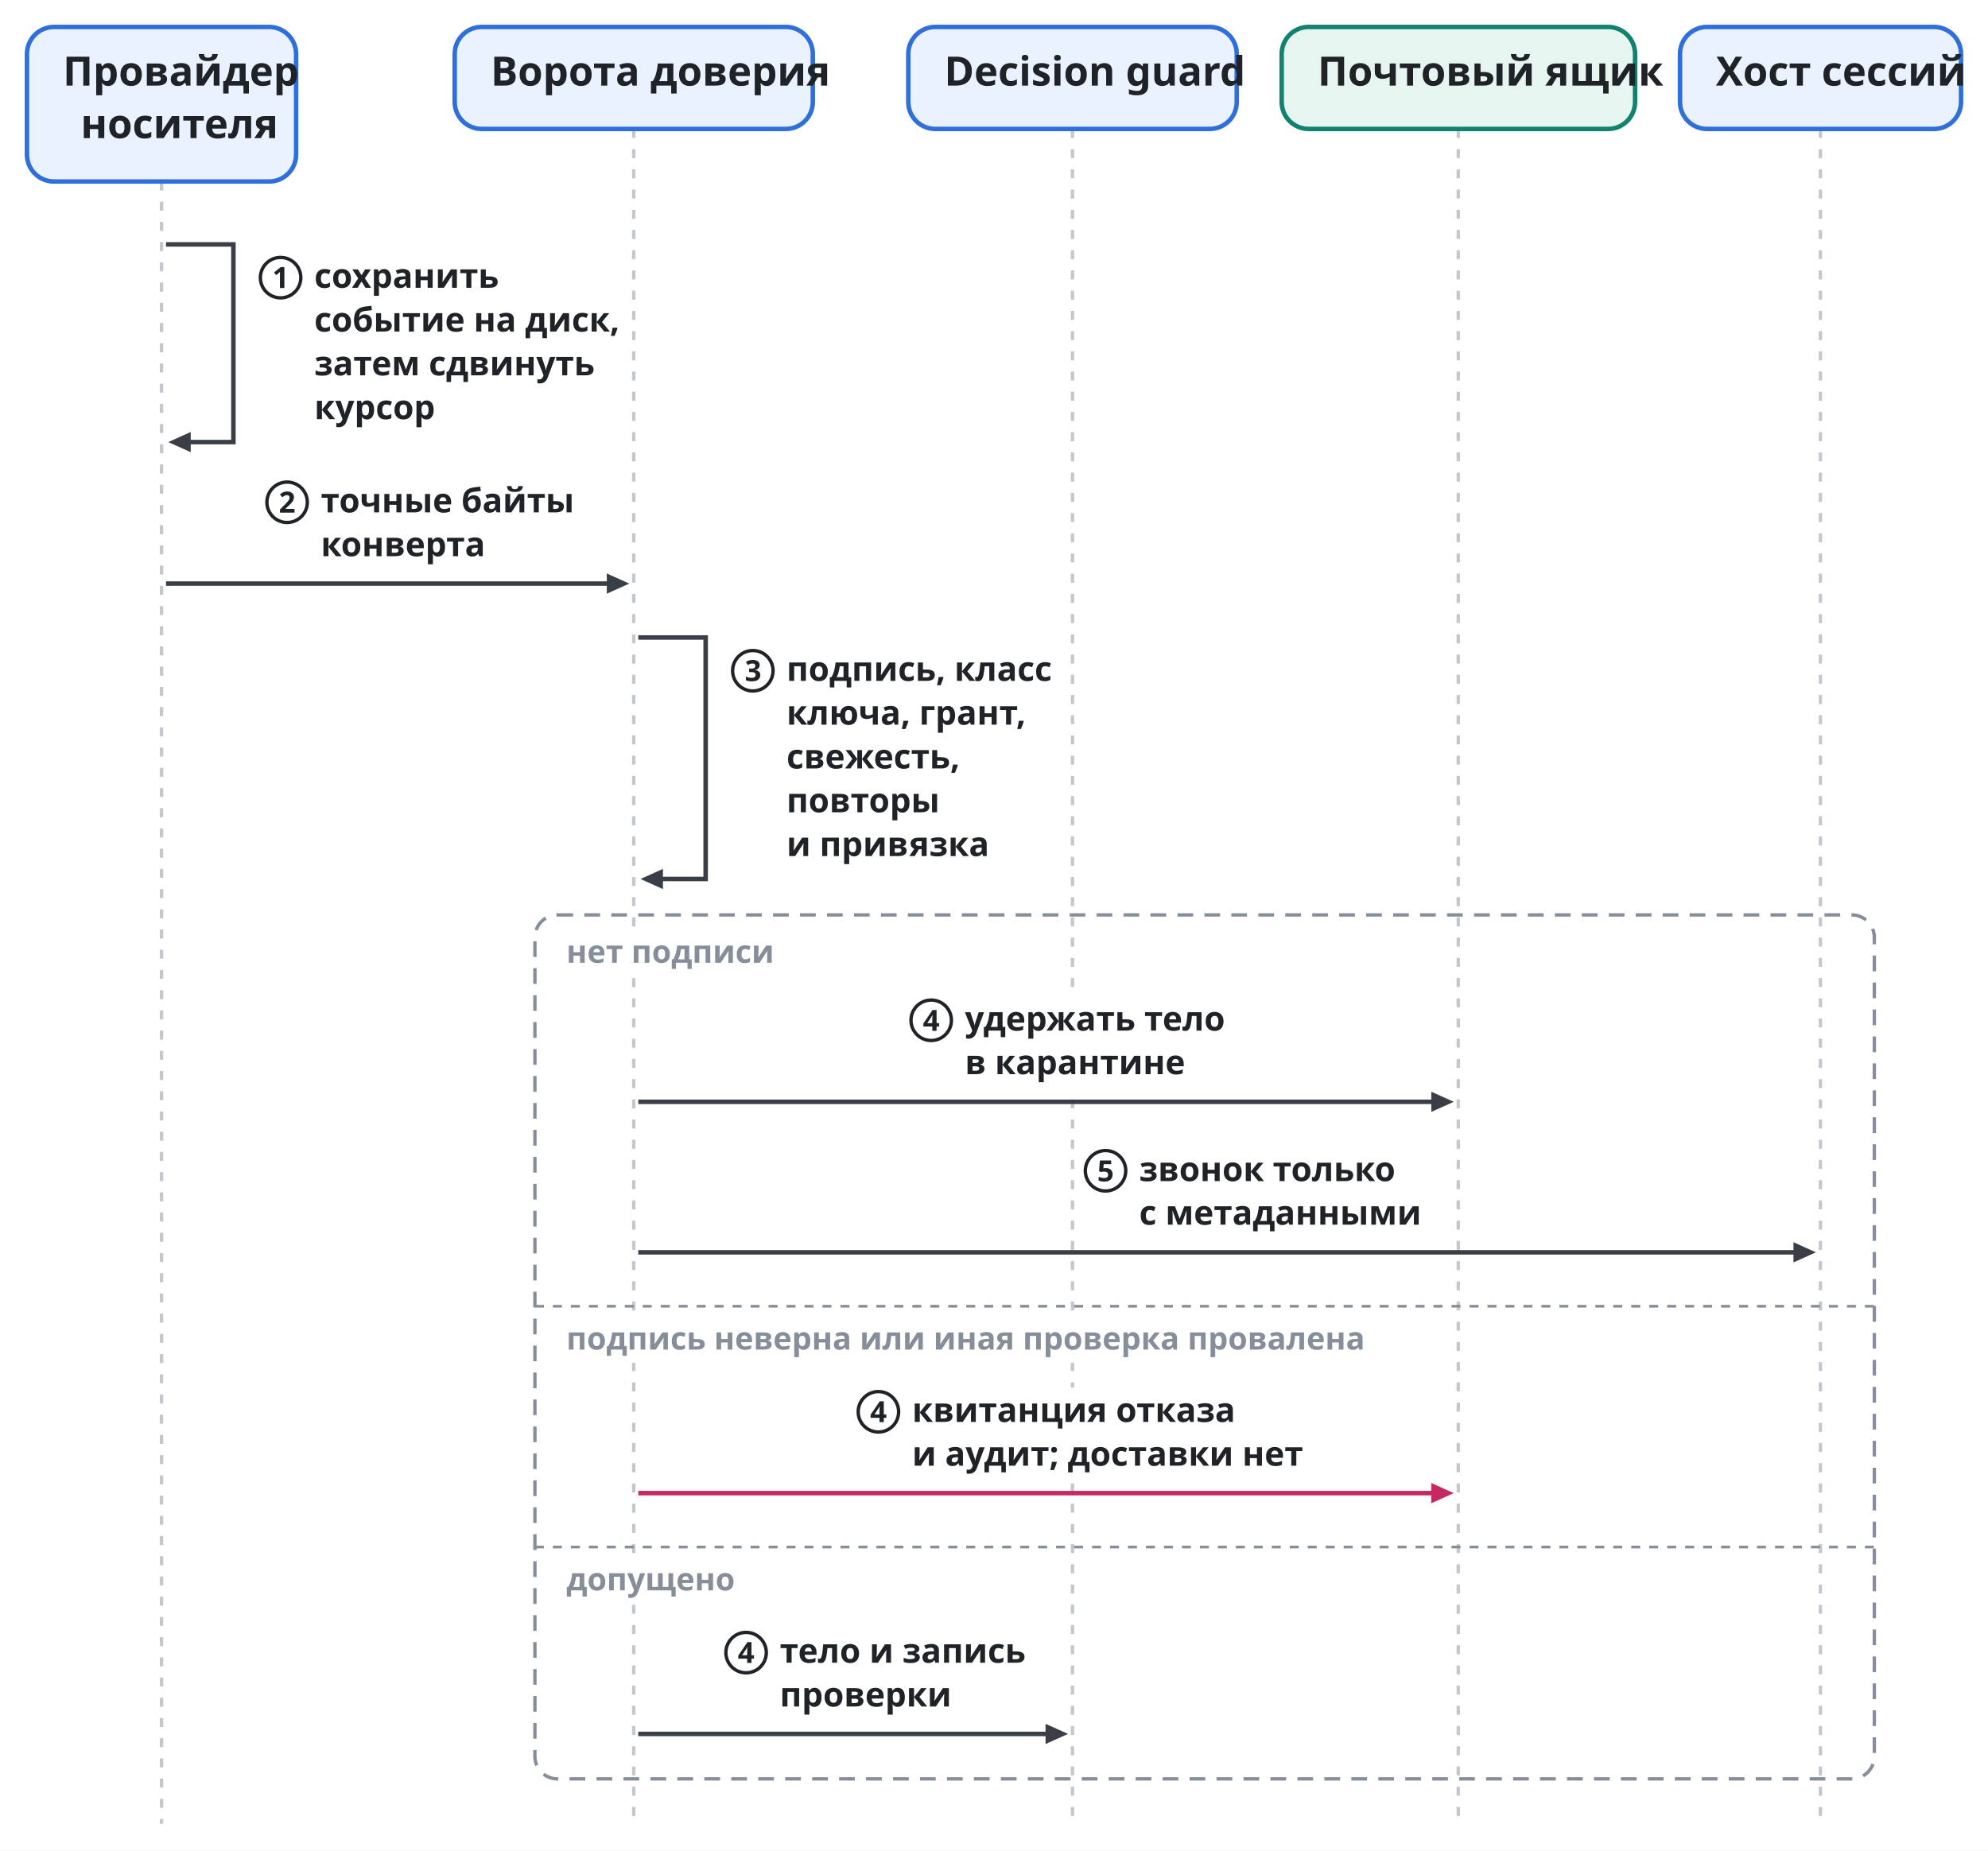
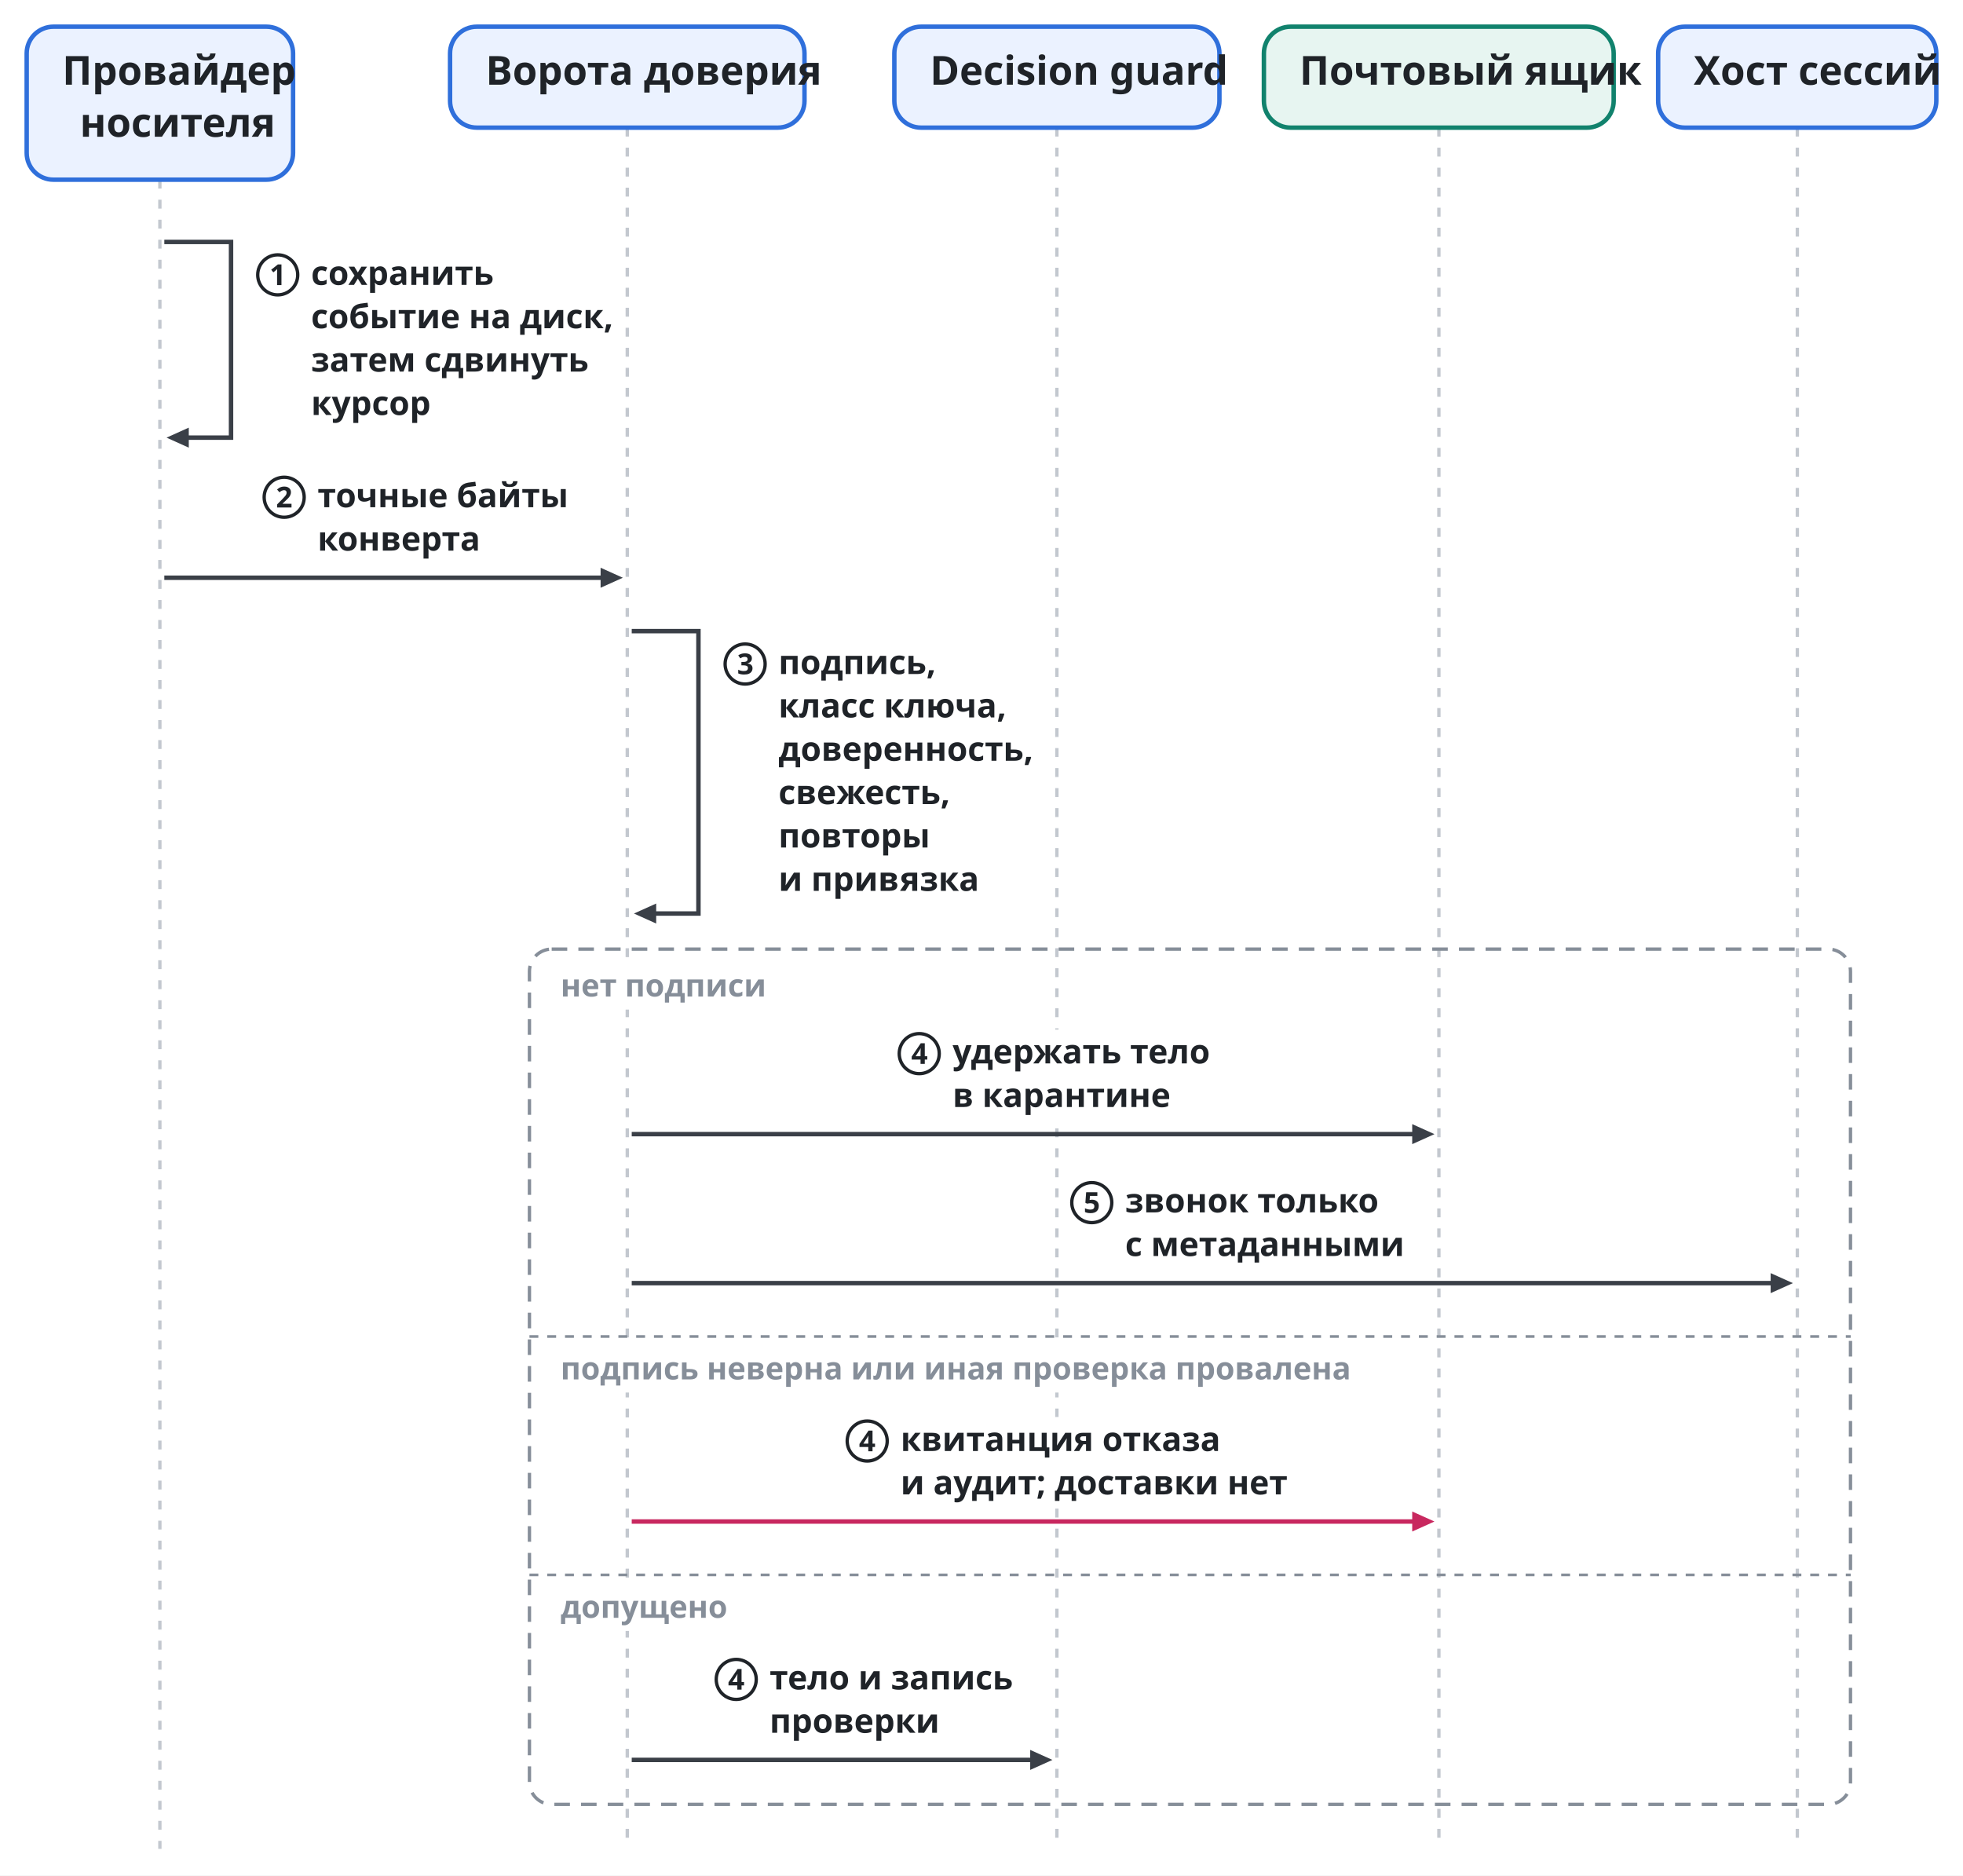
- <svg xmlns="http://www.w3.org/2000/svg" width="884.9" height="823.9" viewBox="0 0 884.9 823.9">
-   <rect width="884.9" height="823.9" fill="#ffffff" />
+ <svg xmlns="http://www.w3.org/2000/svg" width="882.8" height="843.4" viewBox="0 0 882.8 843.4">
+   <rect width="882.8" height="843.4" fill="#ffffff" />
  <g transform="translate(12 12)">
    <g transform="translate(59.9 0)">
-       <line x1="0" y1="68.8" x2="0" y2="799.9" stroke="#c3c8cf" stroke-width="1.5" stroke-dasharray="4 5" />
-       <line x1="210.2" y1="45.4" x2="210.2" y2="799.9" stroke="#c3c8cf" stroke-width="1.5" stroke-dasharray="4 5" />
-       <line x1="405.5" y1="45.4" x2="405.5" y2="799.9" stroke="#c3c8cf" stroke-width="1.5" stroke-dasharray="4 5" />
-       <line x1="577.2" y1="45.4" x2="577.2" y2="799.9" stroke="#c3c8cf" stroke-width="1.5" stroke-dasharray="4 5" />
-       <line x1="738.4" y1="45.4" x2="738.4" y2="799.9" stroke="#c3c8cf" stroke-width="1.5" stroke-dasharray="4 5" />
-       <rect x="166.2" y="395.3" width="596.2" height="384.6" rx="10" fill="none" stroke="#868e99" stroke-width="1.5" stroke-dasharray="7 5" class="frame" data-kind="alt" />
-       <line x1="166.2" y1="569.5" x2="762.4" y2="569.5" stroke="#868e99" stroke-width="1.2" stroke-dasharray="4 4" />
-       <line x1="166.2" y1="676.7" x2="762.4" y2="676.7" stroke="#868e99" stroke-width="1.2" stroke-dasharray="4 4" />
-       <rect x="174.2" y="402.3" width="87.7" height="20.2" fill="#ffffff" class="plate" />
-       <text x="180.2" y="416.6" font-size="14" fill="#868e99">
+       <line x1="0" y1="68.8" x2="0" y2="819.4" stroke="#c3c8cf" stroke-width="1.5" stroke-dasharray="4 5" />
+       <line x1="210.2" y1="45.4" x2="210.2" y2="819.4" stroke="#c3c8cf" stroke-width="1.5" stroke-dasharray="4 5" />
+       <line x1="403.4" y1="45.4" x2="403.4" y2="819.4" stroke="#c3c8cf" stroke-width="1.5" stroke-dasharray="4 5" />
+       <line x1="575.2" y1="45.4" x2="575.2" y2="819.4" stroke="#c3c8cf" stroke-width="1.5" stroke-dasharray="4 5" />
+       <line x1="736.4" y1="45.4" x2="736.4" y2="819.4" stroke="#c3c8cf" stroke-width="1.5" stroke-dasharray="4 5" />
+       <rect x="166.2" y="414.8" width="594.1" height="384.6" rx="10" fill="none" stroke="#868e99" stroke-width="1.5" stroke-dasharray="7 5" class="frame" data-kind="alt" />
+       <line x1="166.2" y1="589" x2="760.4" y2="589" stroke="#868e99" stroke-width="1.2" stroke-dasharray="4 4" />
+       <line x1="166.2" y1="696.2" x2="760.4" y2="696.2" stroke="#868e99" stroke-width="1.2" stroke-dasharray="4 4" />
+       <rect x="174.2" y="421.8" width="87.7" height="20.2" fill="#ffffff" class="plate" />
+       <text x="180.2" y="436.1" font-size="14" fill="#868e99">
        <tspan font-family="PT Sans, sans-serif" font-weight="bold">нет подписи</tspan>
      </text>
-       <rect x="174.2" y="574.5" width="306.4" height="20.2" fill="#ffffff" class="plate" />
-       <text x="180.2" y="588.8" font-size="14" fill="#868e99">
+       <rect x="174.2" y="594" width="306.4" height="20.2" fill="#ffffff" class="plate" />
+       <text x="180.2" y="608.3" font-size="14" fill="#868e99">
        <tspan font-family="PT Sans, sans-serif" font-weight="bold">подпись неверна или иная проверка провалена</tspan>
      </text>
-       <rect x="174.2" y="681.7" width="74.7" height="20.2" fill="#ffffff" class="plate" />
-       <text x="180.2" y="696" font-size="14" fill="#868e99">
+       <rect x="174.2" y="701.2" width="74.7" height="20.2" fill="#ffffff" class="plate" />
+       <text x="180.2" y="715.5" font-size="14" fill="#868e99">
        <tspan font-family="PT Sans, sans-serif" font-weight="bold">допущено</tspan>
      </text>
      <rect x="-59.9" y="0" width="119.8" height="68.8" rx="12" fill="#ebf2ff" stroke="#2f6fdb" stroke-width="2" class="box" data-id="provider" />
      <text x="-43.9" y="26.1" font-size="18" fill="#1f2328">
        <tspan font-family="PT Sans, sans-serif" font-weight="bold">Провайдер</tspan>
      </text>
      <text x="-36" y="49.5" font-size="18" fill="#1f2328">
        <tspan font-family="PT Sans, sans-serif" font-weight="bold">носителя</tspan>
      </text>
      <rect x="130.5" y="0" width="159.4" height="45.4" rx="12" fill="#ebf2ff" stroke="#2f6fdb" stroke-width="2" class="box" data-id="gate" />
      <text x="146.5" y="26.1" font-size="18" fill="#1f2328">
        <tspan font-family="PT Sans, sans-serif" font-weight="bold">Ворота доверия</tspan>
      </text>
-       <rect x="332.4" y="0" width="146.2" height="45.4" rx="12" fill="#ebf2ff" stroke="#2f6fdb" stroke-width="2" class="box" data-id="guard" />
-       <text x="348.4" y="26.1" font-size="18" fill="#1f2328">
+       <rect x="330.3" y="0" width="146.2" height="45.4" rx="12" fill="#ebf2ff" stroke="#2f6fdb" stroke-width="2" class="box" data-id="guard" />
+       <text x="346.3" y="26.1" font-size="18" fill="#1f2328">
        <tspan font-family="PT Sans, sans-serif" font-weight="bold">Decision guard</tspan>
      </text>
-       <rect x="498.6" y="0" width="157.3" height="45.4" rx="12" fill="#e7f5f1" stroke="#11826d" stroke-width="2" class="box" data-id="mailbox" />
-       <text x="514.6" y="26.1" font-size="18" fill="#1f2328">
+       <rect x="496.5" y="0" width="157.3" height="45.4" rx="12" fill="#e7f5f1" stroke="#11826d" stroke-width="2" class="box" data-id="mailbox" />
+       <text x="512.5" y="26.1" font-size="18" fill="#1f2328">
        <tspan font-family="PT Sans, sans-serif" font-weight="bold">Почтовый ящик</tspan>
      </text>
-       <rect x="675.9" y="0" width="125.1" height="45.4" rx="12" fill="#ebf2ff" stroke="#2f6fdb" stroke-width="2" class="box" data-id="host" />
-       <text x="691.9" y="26.1" font-size="18" fill="#1f2328">
+       <rect x="673.8" y="0" width="125.1" height="45.4" rx="12" fill="#ebf2ff" stroke="#2f6fdb" stroke-width="2" class="box" data-id="host" />
+       <text x="689.8" y="26.1" font-size="18" fill="#1f2328">
        <tspan font-family="PT Sans, sans-serif" font-weight="bold">Хост сессий</tspan>
      </text>
      <path d="M 2 96.8 L 32 96.8 L 32 184.8 L 9 184.8" fill="none" stroke="#3a3f47" stroke-width="2" class="edge" data-from="provider" data-to="provider" data-edge="m0" />
      <polygon points="3,184.8 13,189.3 13,180.3" fill="#3a3f47" />
      <rect x="40" y="100.8" width="144.2" height="80" fill="#ffffff" class="plate" />
      <g class="label" data-edge="m0">
        <circle cx="53" cy="111.6" r="9" fill="#ffffff" stroke="#1f2328" stroke-width="1.5" class="step" />
        <text x="49.3" y="116.2" font-size="13" fill="#1f2328">
          <tspan font-family="PT Sans, sans-serif" font-weight="bold">1</tspan>
        </text>
        <text x="68" y="116.1" font-size="15" fill="#1f2328">
          <tspan font-family="PT Sans, sans-serif" font-weight="bold">сохранить</tspan>
        </text>
        <text x="68" y="135.6" font-size="15" fill="#1f2328">
          <tspan font-family="PT Sans, sans-serif" font-weight="bold">событие на диск,</tspan>
        </text>
        <text x="68" y="155.1" font-size="15" fill="#1f2328">
          <tspan font-family="PT Sans, sans-serif" font-weight="bold">затем сдвинуть</tspan>
        </text>
        <text x="68" y="174.6" font-size="15" fill="#1f2328">
          <tspan font-family="PT Sans, sans-serif" font-weight="bold">курсор</tspan>
        </text>
      </g>
      <path d="M 2 247.8 L 202.2 247.8" fill="none" stroke="#3a3f47" stroke-width="2" class="edge" data-from="provider" data-to="gate" data-edge="m1" />
      <polygon points="208.2,247.8 198.2,243.3 198.2,252.3" fill="#3a3f47" />
      <rect x="42.9" y="200.8" width="124.4" height="41" fill="#ffffff" class="plate" />
      <g class="label" data-edge="m1">
        <circle cx="55.9" cy="211.6" r="9" fill="#ffffff" stroke="#1f2328" stroke-width="1.5" class="step" />
        <text x="52.2" y="216.2" font-size="13" fill="#1f2328">
          <tspan font-family="PT Sans, sans-serif" font-weight="bold">2</tspan>
        </text>
        <text x="70.9" y="216.1" font-size="15" fill="#1f2328">
          <tspan font-family="PT Sans, sans-serif" font-weight="bold">точные байты</tspan>
        </text>
        <text x="70.9" y="235.6" font-size="15" fill="#1f2328">
          <tspan font-family="PT Sans, sans-serif" font-weight="bold">конверта</tspan>
        </text>
      </g>
-       <path d="M 212.2 271.8 L 242.2 271.8 L 242.2 379.3 L 219.2 379.3" fill="none" stroke="#3a3f47" stroke-width="2" class="edge" data-from="gate" data-to="gate" data-edge="m2" />
-       <polygon points="213.2,379.3 223.2,383.8 223.2,374.8" fill="#3a3f47" />
-       <rect x="250.2" y="275.8" width="129.3" height="99.5" fill="#ffffff" class="plate" />
+       <path d="M 212.2 271.8 L 242.2 271.8 L 242.2 398.8 L 219.2 398.8" fill="none" stroke="#3a3f47" stroke-width="2" class="edge" data-from="gate" data-to="gate" data-edge="m2" />
+       <polygon points="213.2,398.8 223.2,403.3 223.2,394.3" fill="#3a3f47" />
+       <rect x="250.2" y="275.8" width="127.2" height="119" fill="#ffffff" class="plate" />
      <g class="label" data-edge="m2">
        <circle cx="263.2" cy="286.6" r="9" fill="#ffffff" stroke="#1f2328" stroke-width="1.5" class="step" />
        <text x="259.6" y="291.2" font-size="13" fill="#1f2328">
          <tspan font-family="PT Sans, sans-serif" font-weight="bold">3</tspan>
        </text>
        <text x="278.2" y="291.1" font-size="15" fill="#1f2328">
-           <tspan font-family="PT Sans, sans-serif" font-weight="bold">подпись, класс</tspan>
+           <tspan font-family="PT Sans, sans-serif" font-weight="bold">подпись,</tspan>
        </text>
        <text x="278.2" y="310.6" font-size="15" fill="#1f2328">
-           <tspan font-family="PT Sans, sans-serif" font-weight="bold">ключа, грант,</tspan>
+           <tspan font-family="PT Sans, sans-serif" font-weight="bold">класс ключа,</tspan>
        </text>
        <text x="278.2" y="330.1" font-size="15" fill="#1f2328">
+           <tspan font-family="PT Sans, sans-serif" font-weight="bold">доверенность,</tspan>
+         </text>
+         <text x="278.2" y="349.6" font-size="15" fill="#1f2328">
          <tspan font-family="PT Sans, sans-serif" font-weight="bold">свежесть,</tspan>
        </text>
-         <text x="278.2" y="349.6" font-size="15" fill="#1f2328">
+         <text x="278.2" y="369.1" font-size="15" fill="#1f2328">
          <tspan font-family="PT Sans, sans-serif" font-weight="bold">повторы</tspan>
        </text>
-         <text x="278.2" y="369.1" font-size="15" fill="#1f2328">
+         <text x="278.2" y="388.6" font-size="15" fill="#1f2328">
          <tspan font-family="PT Sans, sans-serif" font-weight="bold">и привязка</tspan>
        </text>
      </g>
-       <path d="M 212.2 478.5 L 569.2 478.5" fill="none" stroke="#3a3f47" stroke-width="2" class="edge" data-from="gate" data-to="mailbox" data-edge="m3" />
-       <polygon points="575.2,478.5 565.2,474 565.2,483" fill="#3a3f47" />
-       <rect x="329.6" y="431.5" width="128.3" height="41" fill="#ffffff" class="plate" />
+       <path d="M 212.2 498 L 567.2 498" fill="none" stroke="#3a3f47" stroke-width="2" class="edge" data-from="gate" data-to="mailbox" data-edge="m3" />
+       <polygon points="573.2,498 563.2,493.5 563.2,502.5" fill="#3a3f47" />
+       <rect x="328.5" y="451" width="128.3" height="41" fill="#ffffff" class="plate" />
      <g class="label" data-edge="m3">
-         <circle cx="342.6" cy="442.2" r="9" fill="#ffffff" stroke="#1f2328" stroke-width="1.5" class="step" />
-         <text x="338.9" y="446.9" font-size="13" fill="#1f2328">
+         <circle cx="341.5" cy="461.8" r="9" fill="#ffffff" stroke="#1f2328" stroke-width="1.5" class="step" />
+         <text x="337.9" y="466.4" font-size="13" fill="#1f2328">
          <tspan font-family="PT Sans, sans-serif" font-weight="bold">4</tspan>
        </text>
-         <text x="357.6" y="446.8" font-size="15" fill="#1f2328">
+         <text x="356.5" y="466.2" font-size="15" fill="#1f2328">
          <tspan font-family="PT Sans, sans-serif" font-weight="bold">удержать тело</tspan>
        </text>
-         <text x="357.6" y="466.2" font-size="15" fill="#1f2328">
+         <text x="356.5" y="485.8" font-size="15" fill="#1f2328">
          <tspan font-family="PT Sans, sans-serif" font-weight="bold">в карантине</tspan>
        </text>
      </g>
-       <path d="M 212.2 545.5 L 730.4 545.5" fill="none" stroke="#3a3f47" stroke-width="2" class="edge" data-from="gate" data-to="host" data-edge="m4" />
-       <polygon points="736.4,545.5 726.4,541 726.4,550" fill="#3a3f47" />
-       <rect x="407.2" y="498.5" width="134.4" height="41" fill="#ffffff" class="plate" />
+       <path d="M 212.2 565 L 728.4 565" fill="none" stroke="#3a3f47" stroke-width="2" class="edge" data-from="gate" data-to="host" data-edge="m4" />
+       <polygon points="734.4,565 724.4,560.5 724.4,569.5" fill="#3a3f47" />
+       <rect x="406.1" y="518" width="134.4" height="41" fill="#ffffff" class="plate" />
      <g class="label" data-edge="m4">
-         <circle cx="420.2" cy="509.2" r="9" fill="#ffffff" stroke="#1f2328" stroke-width="1.5" class="step" />
-         <text x="416.5" y="513.9" font-size="13" fill="#1f2328">
+         <circle cx="419.1" cy="528.8" r="9" fill="#ffffff" stroke="#1f2328" stroke-width="1.5" class="step" />
+         <text x="415.4" y="533.4" font-size="13" fill="#1f2328">
          <tspan font-family="PT Sans, sans-serif" font-weight="bold">5</tspan>
        </text>
-         <text x="435.2" y="513.8" font-size="15" fill="#1f2328">
+         <text x="434.1" y="533.2" font-size="15" fill="#1f2328">
          <tspan font-family="PT Sans, sans-serif" font-weight="bold">звонок только</tspan>
        </text>
-         <text x="435.2" y="533.2" font-size="15" fill="#1f2328">
+         <text x="434.1" y="552.8" font-size="15" fill="#1f2328">
          <tspan font-family="PT Sans, sans-serif" font-weight="bold">с метаданными</tspan>
        </text>
      </g>
-       <path d="M 212.2 652.7 L 569.2 652.7" fill="none" stroke="#c8285f" stroke-width="2" class="edge" data-from="gate" data-to="mailbox" data-edge="m5" />
-       <polygon points="575.2,652.7 565.2,648.2 565.2,657.2" fill="#c8285f" />
-       <rect x="306.1" y="605.7" width="175.3" height="41" fill="#ffffff" class="plate" />
+       <path d="M 212.2 672.2 L 567.2 672.2" fill="none" stroke="#c8285f" stroke-width="2" class="edge" data-from="gate" data-to="mailbox" data-edge="m5" />
+       <polygon points="573.2,672.2 563.2,667.7 563.2,676.7" fill="#c8285f" />
+       <rect x="305.1" y="625.2" width="175.3" height="41" fill="#ffffff" class="plate" />
      <g class="label" data-edge="m5">
-         <circle cx="319.1" cy="616.5" r="9" fill="#ffffff" stroke="#1f2328" stroke-width="1.5" class="step" />
-         <text x="315.4" y="621.1" font-size="13" fill="#1f2328">
+         <circle cx="318.1" cy="636" r="9" fill="#ffffff" stroke="#1f2328" stroke-width="1.5" class="step" />
+         <text x="314.4" y="640.6" font-size="13" fill="#1f2328">
          <tspan font-family="PT Sans, sans-serif" font-weight="bold">4</tspan>
        </text>
-         <text x="334.1" y="621" font-size="15" fill="#1f2328">
+         <text x="333.1" y="640.5" font-size="15" fill="#1f2328">
          <tspan font-family="PT Sans, sans-serif" font-weight="bold">квитанция отказа</tspan>
        </text>
-         <text x="334.1" y="640.5" font-size="15" fill="#1f2328">
+         <text x="333.1" y="660" font-size="15" fill="#1f2328">
          <tspan font-family="PT Sans, sans-serif" font-weight="bold">и аудит; доставки нет</tspan>
        </text>
      </g>
-       <path d="M 212.2 759.9 L 397.5 759.9" fill="none" stroke="#3a3f47" stroke-width="2" class="edge" data-from="gate" data-to="guard" data-edge="m6" />
-       <polygon points="403.5,759.9 393.5,755.4 393.5,764.4" fill="#3a3f47" />
-       <rect x="247.2" y="712.9" width="121.4" height="41" fill="#ffffff" class="plate" />
+       <path d="M 212.2 779.4 L 395.4 779.4" fill="none" stroke="#3a3f47" stroke-width="2" class="edge" data-from="gate" data-to="guard" data-edge="m6" />
+       <polygon points="401.4,779.4 391.4,774.9 391.4,783.9" fill="#3a3f47" />
+       <rect x="246.2" y="732.4" width="121.4" height="41" fill="#ffffff" class="plate" />
      <g class="label" data-edge="m6">
-         <circle cx="260.2" cy="723.7" r="9" fill="#ffffff" stroke="#1f2328" stroke-width="1.5" class="step" />
-         <text x="256.5" y="728.3" font-size="13" fill="#1f2328">
+         <circle cx="259.2" cy="743.2" r="9" fill="#ffffff" stroke="#1f2328" stroke-width="1.5" class="step" />
+         <text x="255.5" y="747.8" font-size="13" fill="#1f2328">
          <tspan font-family="PT Sans, sans-serif" font-weight="bold">4</tspan>
        </text>
-         <text x="275.2" y="728.2" font-size="15" fill="#1f2328">
+         <text x="274.2" y="747.7" font-size="15" fill="#1f2328">
          <tspan font-family="PT Sans, sans-serif" font-weight="bold">тело и запись</tspan>
        </text>
-         <text x="275.2" y="747.7" font-size="15" fill="#1f2328">
+         <text x="274.2" y="767.2" font-size="15" fill="#1f2328">
          <tspan font-family="PT Sans, sans-serif" font-weight="bold">проверки</tspan>
        </text>
      </g>
    </g>
  </g>
</svg>
